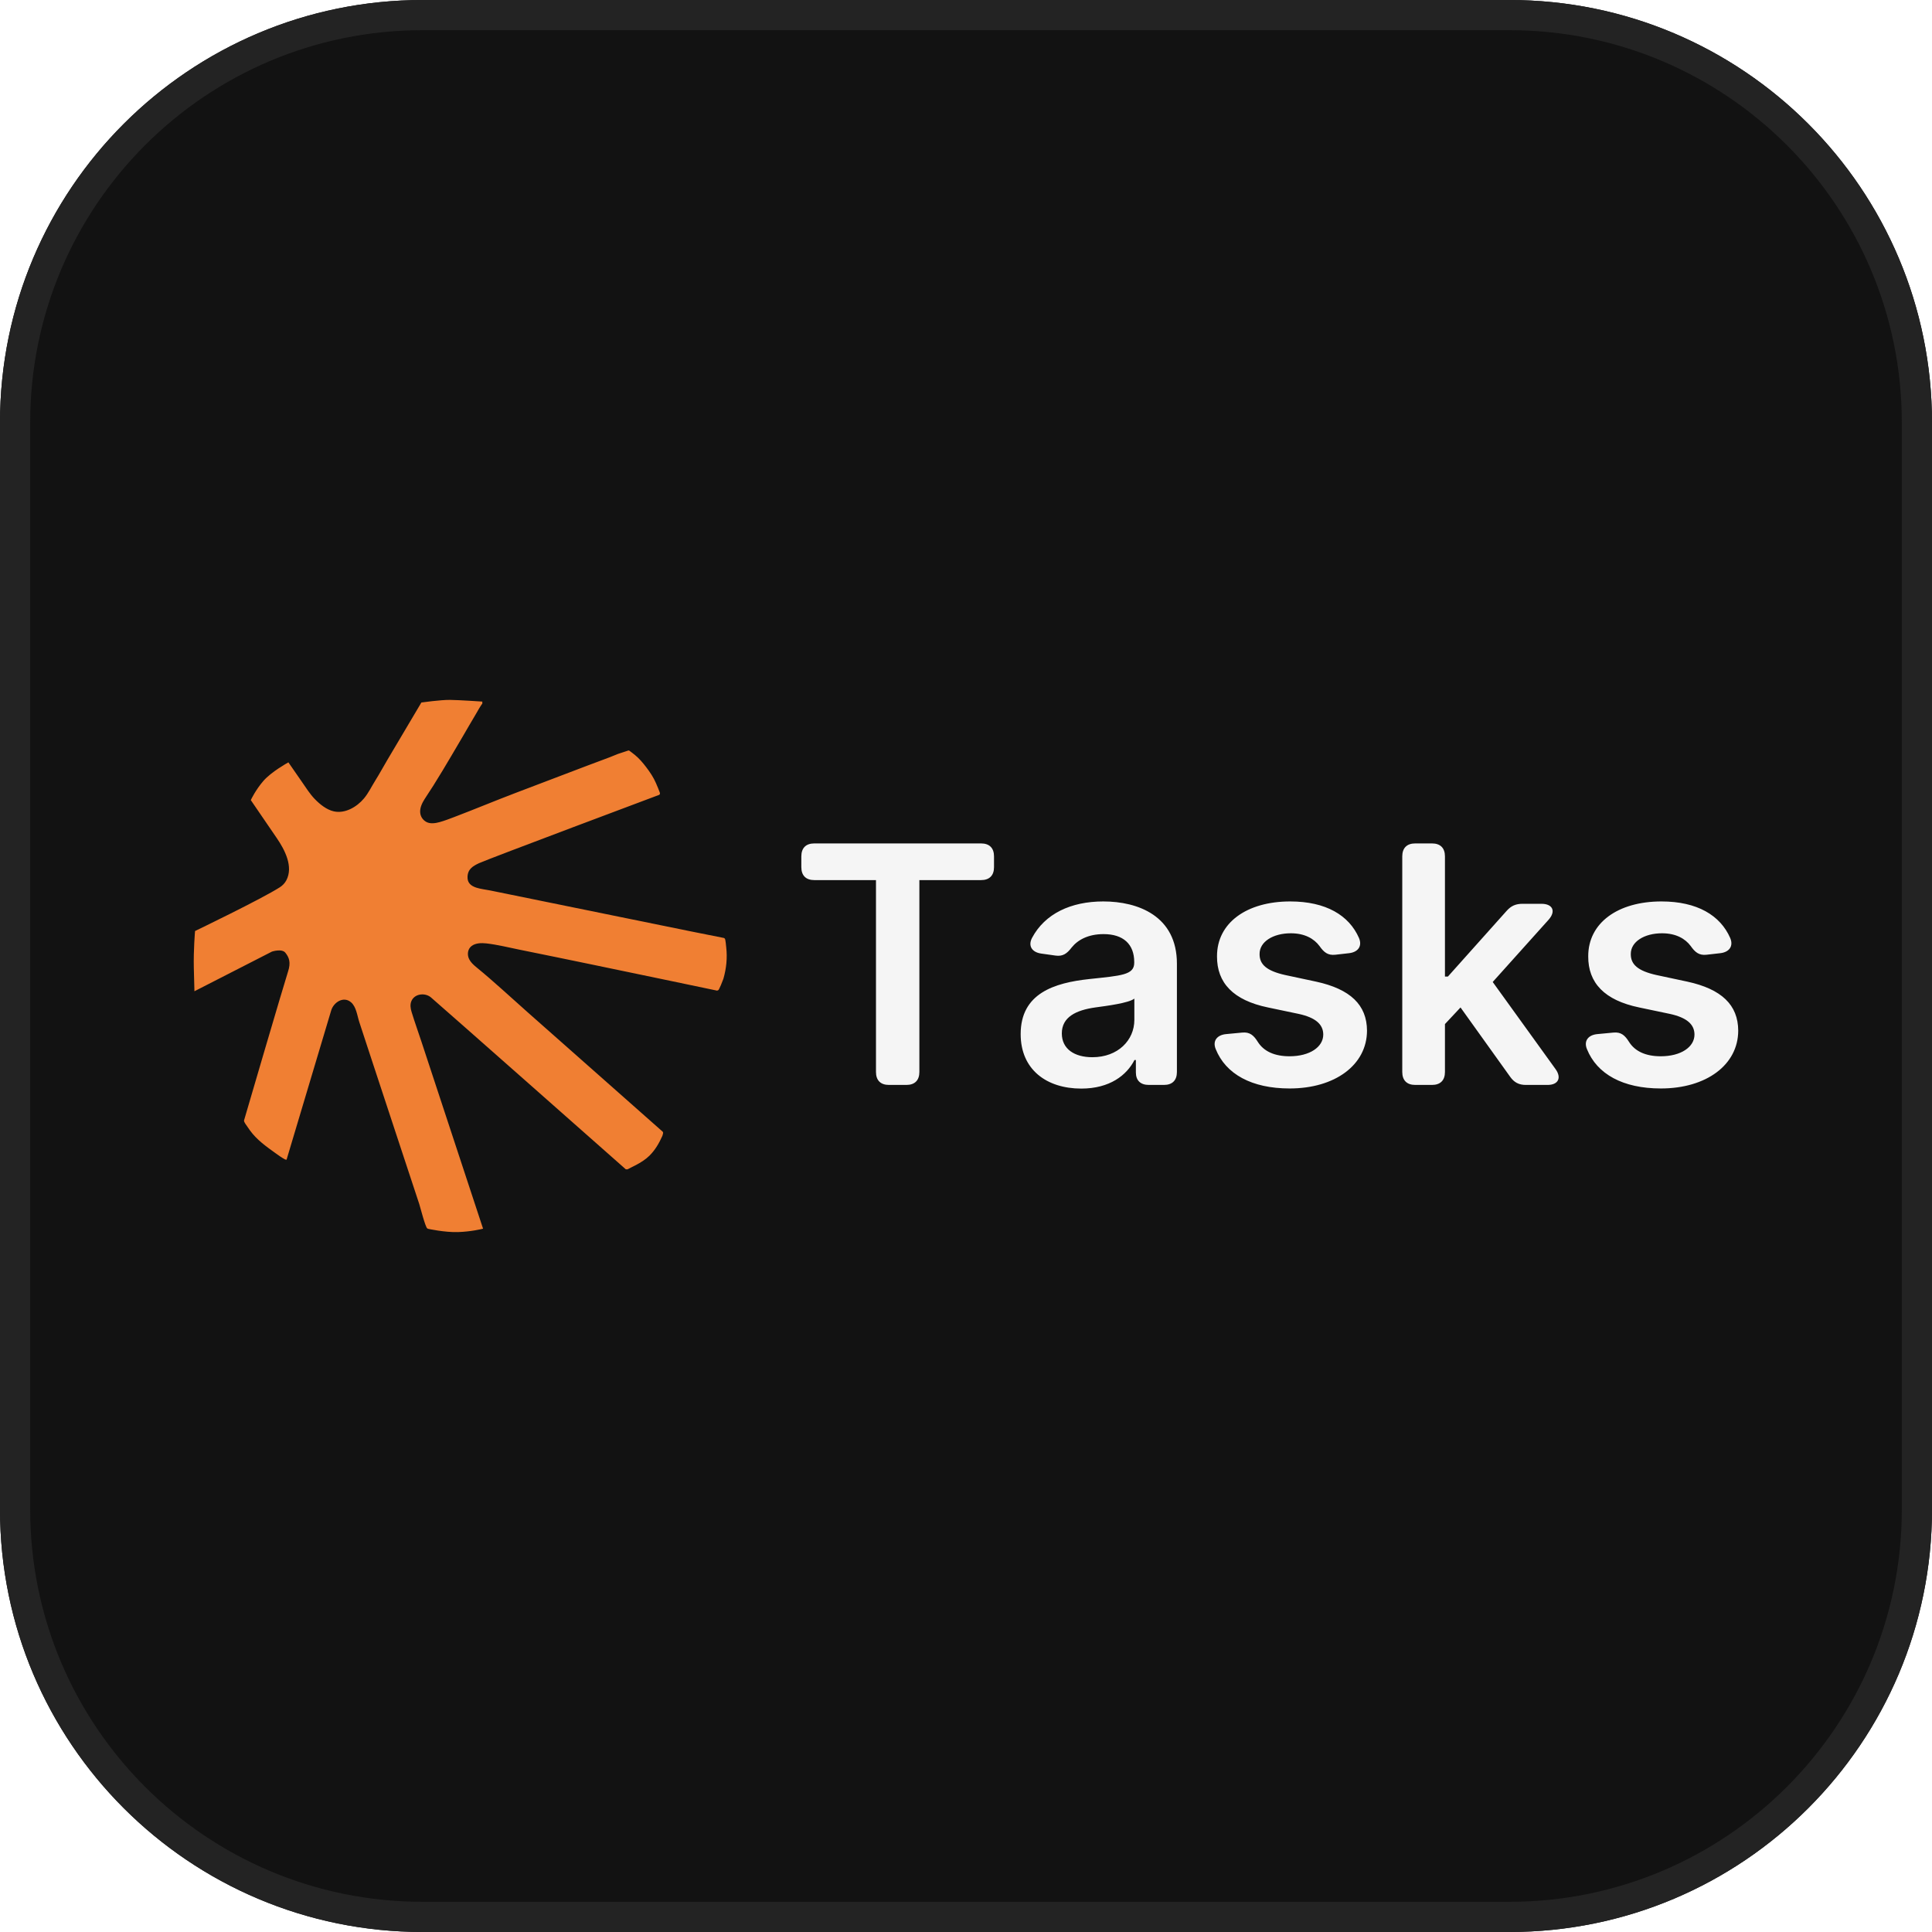
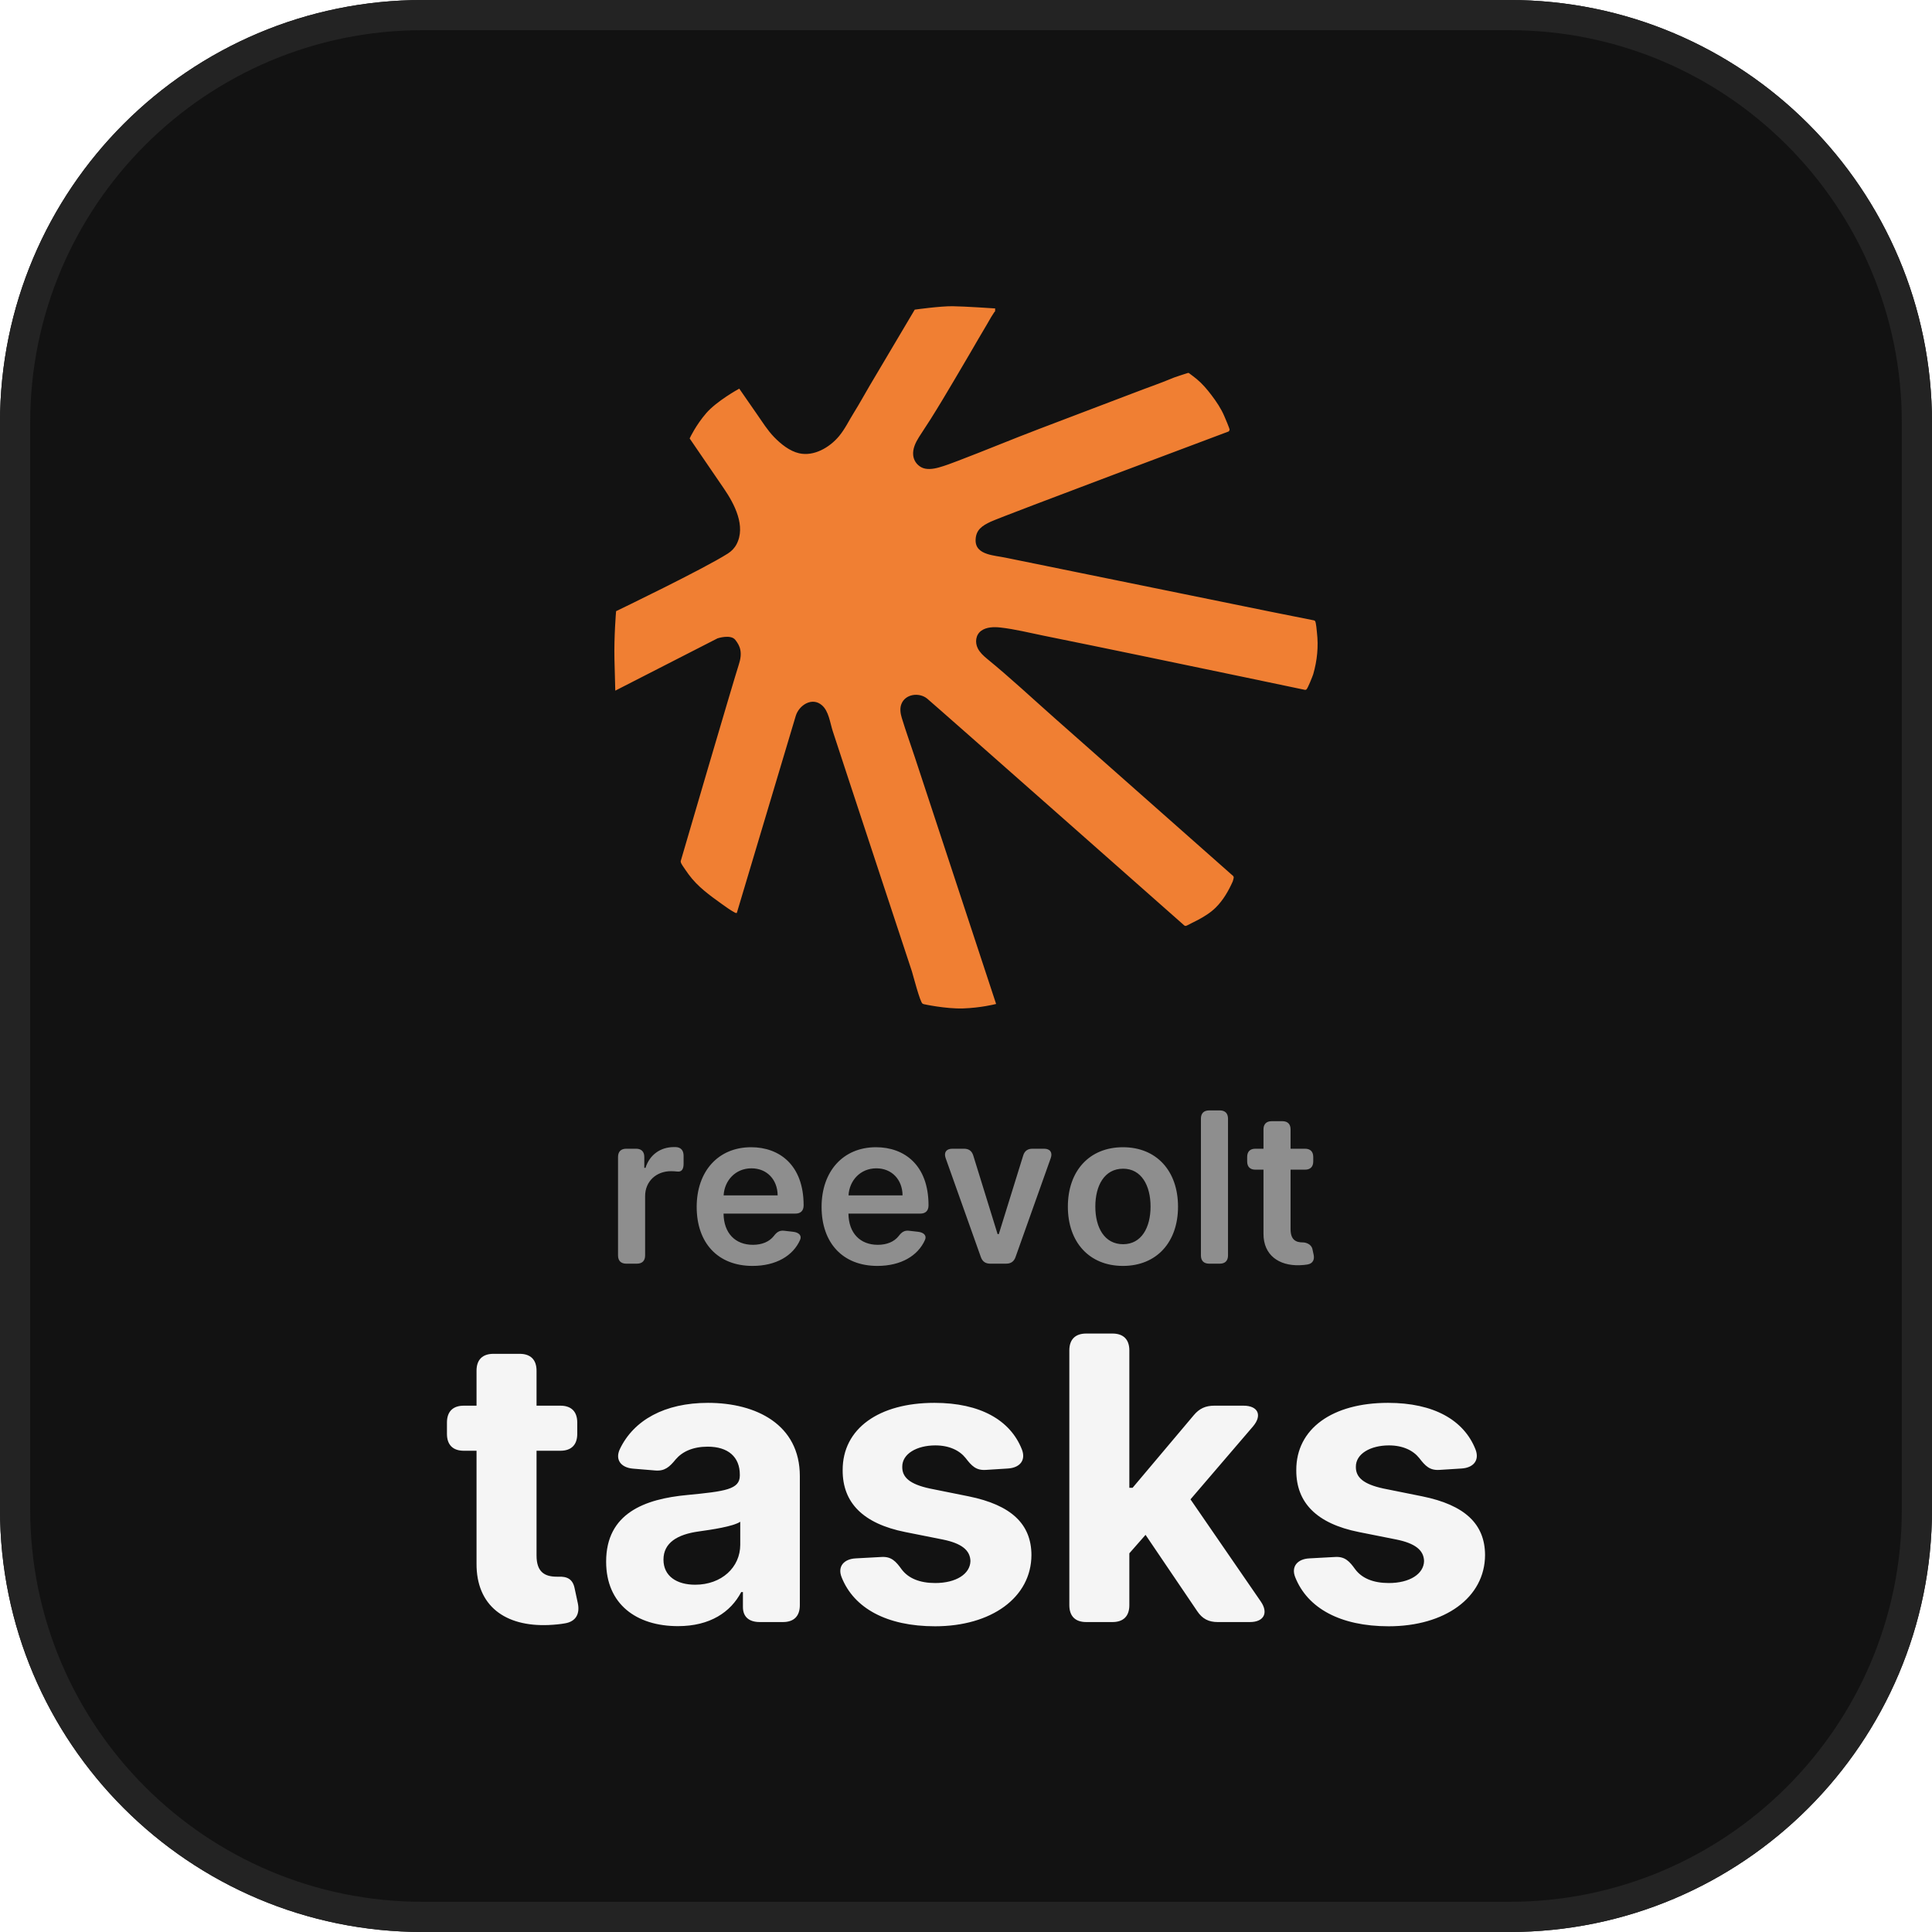
<svg xmlns="http://www.w3.org/2000/svg" viewBox="0 0 192 192">
  <rect width="192" height="192" rx="42" fill="#121212" />
  <rect x="1.5" y="1.5" width="189" height="189" rx="40.5" stroke="#232323" stroke-width="3" fill="none" />
-   <g transform="translate(13.084 66.148) scale(0.06263)">
+   <g transform="translate(52.913 25.936) scale(0.08264)">
    <path fill="#f07f33" stroke="#f07f33" stroke-width="3" stroke-miterlimit="10" d="M929.5,514.32c-25.06-5.26-50.13-10.51-75.2-15.75-40.69-8.5-81.39-16.98-122.09-25.41-38.93-8.06-77.86-16.1-116.83-23.96-17.34-3.5-34.85-7.95-52.44-9.91-7.96-.89-17.52-.71-24.24,4.26-7.26,5.36-8.39,15.38-4.4,23.12,2.7,5.23,7.13,9.34,11.69,13.06,27.89,22.77,54.37,47.58,81.37,71.46,31.9,28.21,63.79,56.41,95.69,84.62,27.73,24.53,55.47,49.05,83.2,73.58l35.58,31.47c.25.25-.91,4.34-1.06,4.68-5.07,11.34-11.26,22.14-20.13,30.94-6.04,6-13.65,10.69-21.13,14.67-2.49,1.32-5.01,2.58-7.55,3.81-.74.36-6.46,3.53-6.82,3.2,0,0-301.93-266.88-309.51-273.04-10.39-8.44-28.47-6.08-33.46,7.44-2.02,5.46-1.18,11.58.5,17.15,4.82,15.92,10.54,31.68,15.75,47.5,13.04,39.59,26.09,79.18,39.13,118.77,13.28,40.32,26.57,80.65,39.85,120.97,6.09,18.48,12.18,36.97,18.27,55.45,0,0-16.85,4.23-37.69,4.94-20.84.71-47.56-5.18-47.57-5.18-2.55-.18-11.68-35.37-12.59-38.13-11.89-36-23.77-72-35.65-108.01-13.3-40.33-26.6-80.67-39.88-121.01-6.56-19.92-13.09-39.85-19.62-59.77-3.43-10.46-4.77-24.45-13.5-32.07-12.85-11.21-29.92-.32-34.02,13.65-.17.59-70.49,235.74-70.49,235.74-.02,0-.04-.02-.05-.03-5.61-2.99-10.77-6.71-15.92-10.42-14.65-10.54-28.84-20.59-39.66-35.34-2.43-3.32-4.95-7.09-7.28-10.49-.33-.48-2.23-3.64-2.05-4.23,0-.02,64.73-220.7,69.78-235.86,5.05-15.16,1.89-23.68-4.42-31.57-6.31-7.89-23.05-2.21-23.05-2.21l-120.98,61.89s-.27-7.26-.9-35.05c-.63-27.79,1.89-57.15,1.89-57.15,0,0,104.23-50.16,133.91-69.11,4.54-2.9,8.33-6.85,10.84-11.63,11.85-22.54-2.44-49.76-15.19-68.4-4.67-6.83-9.33-13.65-14-20.48-8.93-13.07-17.87-26.14-26.8-39.21,0,0,7.08-15.12,19.39-29.33,12.31-14.21,38.07-28.45,38.07-28.45,6.83,9.89,13.66,19.8,20.54,29.63,6.57,9.39,12.71,19.39,20.72,27.65,8.23,8.48,19.03,17.24,30.8,19.92,18.59,4.23,37.89-7.12,49.49-20.99,7.35-8.79,12.22-19.24,18.28-28.89,6.59-10.5,12.48-21.48,18.8-32.15,12.07-20.37,24.14-40.75,36.22-61.12,5.86-9.88,11.71-19.76,17.57-29.64,0,0,29.82-4.16,44.5-4s51.21,2.66,51.21,2.66c-1.78-.06-10.35,15.7-11.29,17.25-6.96,11.5-13.56,23.22-20.38,34.81-6.03,10.25-12.06,20.51-18.1,30.76-9.59,16.28-19.27,32.5-29.34,48.49-4.51,7.16-9.33,14.11-13.8,21.28-4.2,6.73-7.91,14.46-7.08,22.61.68,6.64,4.54,12.29,10.33,15.53,6.6,3.69,15.37,2.42,22.38.47,8.02-2.24,15.61-5.17,23.34-8.11,32.63-12.41,64.98-25.95,97.61-38.35,36.64-13.94,73.28-27.87,109.92-41.81l4.34-1.65c15.21-5.91,30.68-11.12,45.73-17.43.68-.28,1.42-.58,2.13-.87,1.6-.65,14.93-4.98,16.55-5.46.02,0,.16.15.18.17l.04.03c2.94,2.25,5.95,4.4,8.8,6.76,6.75,5.58,12.31,12.16,17.59,19.1,5.95,7.82,11.52,16.07,15.36,25.15.68,1.6,6.91,15.94,6.22,16.24,0,0-272.17,101.98-286.38,108.62-10.44,4.87-18.51,10.11-19.07,22.74-.46,10.33,5.64,15.82,15.04,18.86,7.14,2.31,14.82,3.01,22.17,4.52,28.32,5.79,56.65,11.55,84.97,17.32,41.03,8.36,82.06,16.73,123.08,25.09,36.94,7.53,73.88,15.06,110.82,22.59,16.06,3.27,36.12,7.14,52.18,10.42,1.13.23,2.07,12.07,2.19,13.09,1.97,16.91.31,33.39-4.39,49.72-.47,1.63-6.92,18.06-8.07,17.81Z" />
  </g>
-   <path fill="#f5f5f5" transform="translate(78.323 107.819) scale(0.011719)" d="M112 -1938V-1847C112 -1776 151 -1737 222 -1737H745V-110C745 -39 784 0 855 0H1003C1074 0 1113 -39 1113 -110V-1737H1636C1707 -1737 1746 -1776 1746 -1847V-1938C1746 -2009 1707 -2048 1636 -2048H222C151 -2048 112 -2009 112 -1938ZM2486 31C2727 31 2871 -82 2937 -211H2949V-106C2949 -38 2988 0 3059 0H3187C3258 0 3297 -39 3297 -110V-1028C3297 -1434 2966 -1556 2673 -1556C2398 -1556 2178 -1452 2069 -1248C2032 -1178 2069 -1125 2146 -1114L2267 -1097C2330 -1088 2365 -1114 2404 -1165C2457 -1231 2546 -1279 2675 -1279C2843 -1279 2935 -1193 2935 -1042V-1036C2935 -932 2826 -927 2555 -898C2257 -866 1972 -777 1972 -431C1972 -129 2193 31 2486 31ZM2321 -437C2321 -576 2442 -634 2604 -657C2699 -670 2889 -694 2936 -732V-551C2936 -380 2798 -235 2580 -235C2429 -235 2321 -304 2321 -437ZM4640 -1104 4755 -1117C4831 -1125 4871 -1175 4841 -1246C4757 -1438 4561 -1556 4258 -1556C3888 -1556 3636 -1374 3637 -1090C3636 -866 3774 -718 4069 -657L4331 -602C4472 -571 4538 -514 4538 -427C4538 -322 4424 -243 4252 -243C4126 -243 4034 -284 3983 -365C3948 -421 3915 -450 3851 -444L3714 -431C3639 -424 3597 -375 3626 -304C3711 -92 3931 30 4253 30C4637 30 4908 -169 4909 -460C4908 -679 4767 -813 4477 -876L4215 -932C4059 -967 3997 -1021 3998 -1110C3997 -1214 4112 -1286 4263 -1286C4381 -1286 4460 -1240 4506 -1178C4543 -1125 4577 -1097 4640 -1104ZM5208 -1938V-110C5208 -39 5247 0 5318 0H5460C5531 0 5570 -39 5570 -110V-516L5702 -657L6123 -69C6157 -21 6197 0 6256 0H6440C6531 0 6561 -60 6508 -134L5975 -873L6449 -1401C6513 -1473 6484 -1536 6388 -1536H6228C6171 -1536 6131 -1519 6093 -1476L5595 -919H5570V-1938C5570 -2009 5531 -2048 5460 -2048H5318C5247 -2048 5208 -2009 5208 -1938ZM7788 -1104 7903 -1117C7979 -1125 8019 -1175 7989 -1246C7905 -1438 7709 -1556 7406 -1556C7036 -1556 6784 -1374 6785 -1090C6784 -866 6922 -718 7217 -657L7479 -602C7620 -571 7686 -514 7686 -427C7686 -322 7572 -243 7400 -243C7274 -243 7182 -284 7131 -365C7096 -421 7063 -450 6999 -444L6862 -431C6787 -424 6745 -375 6774 -304C6859 -92 7079 30 7401 30C7785 30 8056 -169 8057 -460C8056 -679 7915 -813 7625 -876L7363 -932C7207 -967 7145 -1021 7146 -1110C7145 -1214 7260 -1286 7411 -1286C7529 -1286 7608 -1240 7654 -1178C7691 -1125 7725 -1097 7788 -1104Z" />
+   <path fill="#8e8e8e" transform="translate(60.036 125.582) scale(0.007437)" d="M186 -1426V-110C186 -39 225 0 296 0H438C509 0 548 -39 548 -110V-903C548 -1098 695 -1236 894 -1236C921 -1236 951 -1234 979 -1231C1032 -1224 1062 -1258 1062 -1333V-1443C1062 -1512 1027 -1555 958 -1558H932C756 -1558 609 -1458 553 -1280H537V-1426C537 -1497 498 -1536 427 -1536H296C225 -1536 186 -1497 186 -1426ZM1983 30C2297 30 2525 -105 2619 -318C2644 -375 2604 -417 2527 -426L2405 -440C2343 -447 2307 -421 2268 -370C2207 -292 2108 -252 1988 -252C1754 -252 1599 -406 1596 -669H2556C2627 -669 2666 -708 2666 -779V-780C2666 -1319 2342 -1556 1964 -1556C1524 -1556 1237 -1233 1237 -759C1237 -277 1520 30 1983 30ZM1597 -913C1608 -1109 1753 -1274 1969 -1274C2177 -1274 2317 -1122 2319 -913ZM3652 30C3966 30 4194 -105 4288 -318C4313 -375 4273 -417 4196 -426L4074 -440C4012 -447 3976 -421 3937 -370C3876 -292 3777 -252 3657 -252C3423 -252 3268 -406 3265 -669H4225C4296 -669 4335 -708 4335 -779V-780C4335 -1319 4011 -1556 3633 -1556C3193 -1556 2906 -1233 2906 -759C2906 -277 3189 30 3652 30ZM3266 -913C3277 -1109 3422 -1274 3638 -1274C3846 -1274 3986 -1122 3988 -913ZM5498 -89 5968 -1410C5995 -1486 5960 -1536 5879 -1536H5724C5660 -1536 5619 -1507 5600 -1445L5274 -395H5258L4933 -1445C4914 -1507 4873 -1536 4809 -1536H4653C4572 -1536 4537 -1486 4564 -1410L5034 -89C5055 -29 5096 0 5160 0H5372C5436 0 5477 -29 5498 -89ZM6933 30C7383 30 7669 -287 7669 -762C7669 -1238 7383 -1556 6933 -1556C6483 -1556 6197 -1238 6197 -762C6197 -287 6483 30 6933 30ZM6564 -763C6564 -1044 6686 -1269 6935 -1269C7180 -1269 7302 -1044 7302 -763C7302 -482 7180 -260 6935 -260C6686 -260 6564 -482 6564 -763ZM8337 -110V-1938C8337 -2009 8298 -2048 8227 -2048H8085C8014 -2048 7975 -2009 7975 -1938V-110C7975 -39 8014 0 8085 0H8227C8298 0 8337 -39 8337 -110ZM9476 -1366V-1426C9476 -1497 9437 -1536 9366 -1536H9173V-1794C9173 -1865 9134 -1904 9063 -1904H8921C8850 -1904 8811 -1865 8811 -1794V-1536H8702C8632 -1536 8593 -1497 8593 -1426V-1366C8593 -1295 8632 -1256 8703 -1256H8811V-402C8809 -113 9019 29 9291 21C9332 20 9368 16 9399 11C9469 -1 9496 -52 9481 -121L9465 -195C9450 -263 9374 -284 9339 -284H9337C9246 -284 9173 -316 9173 -462V-1256H9366C9437 -1256 9476 -1295 9476 -1366Z" />
+   <path fill="#f5f5f5" transform="translate(43.549 161.198) scale(0.014)" d="M987 -1336V-1416C987 -1494 945 -1536 867 -1536H698V-1784C698 -1862 656 -1904 578 -1904H392C314 -1904 272 -1862 272 -1784V-1536H182C104 -1536 62 -1494 62 -1416V-1336C62 -1258 104 -1216 182 -1216H272V-416C270 -115 475 34 784 21C828 19 868 15 901 9C977 -4 1007 -58 991 -134L968 -241C955 -304 916 -325 852 -322H842C757 -322 698 -354 698 -472V-1216H867C945 -1216 987 -1258 987 -1336ZM1702 29C1929 29 2076 -70 2151 -213H2163V-107C2163 -38 2205 0 2283 0H2447C2525 0 2567 -42 2567 -120V-1036C2567 -1402 2257 -1556 1915 -1556C1607 -1556 1388 -1433 1290 -1229C1253 -1152 1298 -1096 1383 -1089L1540 -1076C1608 -1070 1642 -1101 1686 -1155C1733 -1210 1808 -1245 1913 -1245C2058 -1245 2141 -1172 2141 -1046V-1040C2141 -941 2036 -928 1769 -902C1465 -874 1192 -772 1192 -429C1192 -125 1409 29 1702 29ZM1599 -443C1599 -563 1698 -622 1848 -643C1941 -656 2093 -678 2144 -712V-549C2144 -388 2011 -265 1824 -265C1693 -265 1599 -326 1599 -443ZM3886 -1080 4044 -1090C4127 -1095 4174 -1147 4143 -1226C4061 -1433 3848 -1556 3522 -1556C3129 -1556 2870 -1374 2871 -1078C2870 -848 3015 -699 3315 -639L3581 -586C3715 -559 3776 -510 3778 -433C3776 -342 3677 -277 3528 -277C3419 -277 3337 -310 3289 -375C3248 -432 3216 -466 3147 -462L2964 -452C2881 -448 2832 -395 2864 -317C2951 -99 3183 30 3527 30C3925 30 4210 -173 4211 -476C4210 -698 4065 -831 3767 -892L3489 -948C3346 -979 3293 -1028 3294 -1102C3293 -1194 3397 -1254 3529 -1254C3628 -1254 3701 -1218 3744 -1164C3787 -1108 3818 -1076 3886 -1080ZM4480 -1928V-120C4480 -42 4522 0 4600 0H4786C4864 0 4906 -42 4906 -120V-488L5021 -619L5388 -77C5424 -23 5469 0 5533 0H5762C5861 0 5895 -65 5839 -146L5340 -871L5784 -1389C5851 -1468 5820 -1536 5716 -1536H5510C5447 -1536 5403 -1516 5363 -1468L4929 -953H4906V-1928C4906 -2006 4864 -2048 4786 -2048H4600C4522 -2048 4480 -2006 4480 -1928ZM7106 -1080 7264 -1090C7347 -1095 7394 -1147 7363 -1226C7281 -1433 7068 -1556 6742 -1556C6349 -1556 6090 -1374 6091 -1078C6090 -848 6235 -699 6535 -639L6801 -586C6935 -559 6996 -510 6998 -433C6996 -342 6897 -277 6748 -277C6639 -277 6557 -310 6509 -375C6468 -432 6436 -466 6367 -462L6184 -452C6101 -448 6052 -395 6084 -317C6171 -99 6403 30 6747 30C7145 30 7430 -173 7431 -476C7430 -698 7285 -831 6987 -892L6709 -948C6566 -979 6513 -1028 6514 -1102C6513 -1194 6617 -1254 6749 -1254C6848 -1254 6921 -1218 6964 -1164C7007 -1108 7038 -1076 7106 -1080Z" />
</svg>
